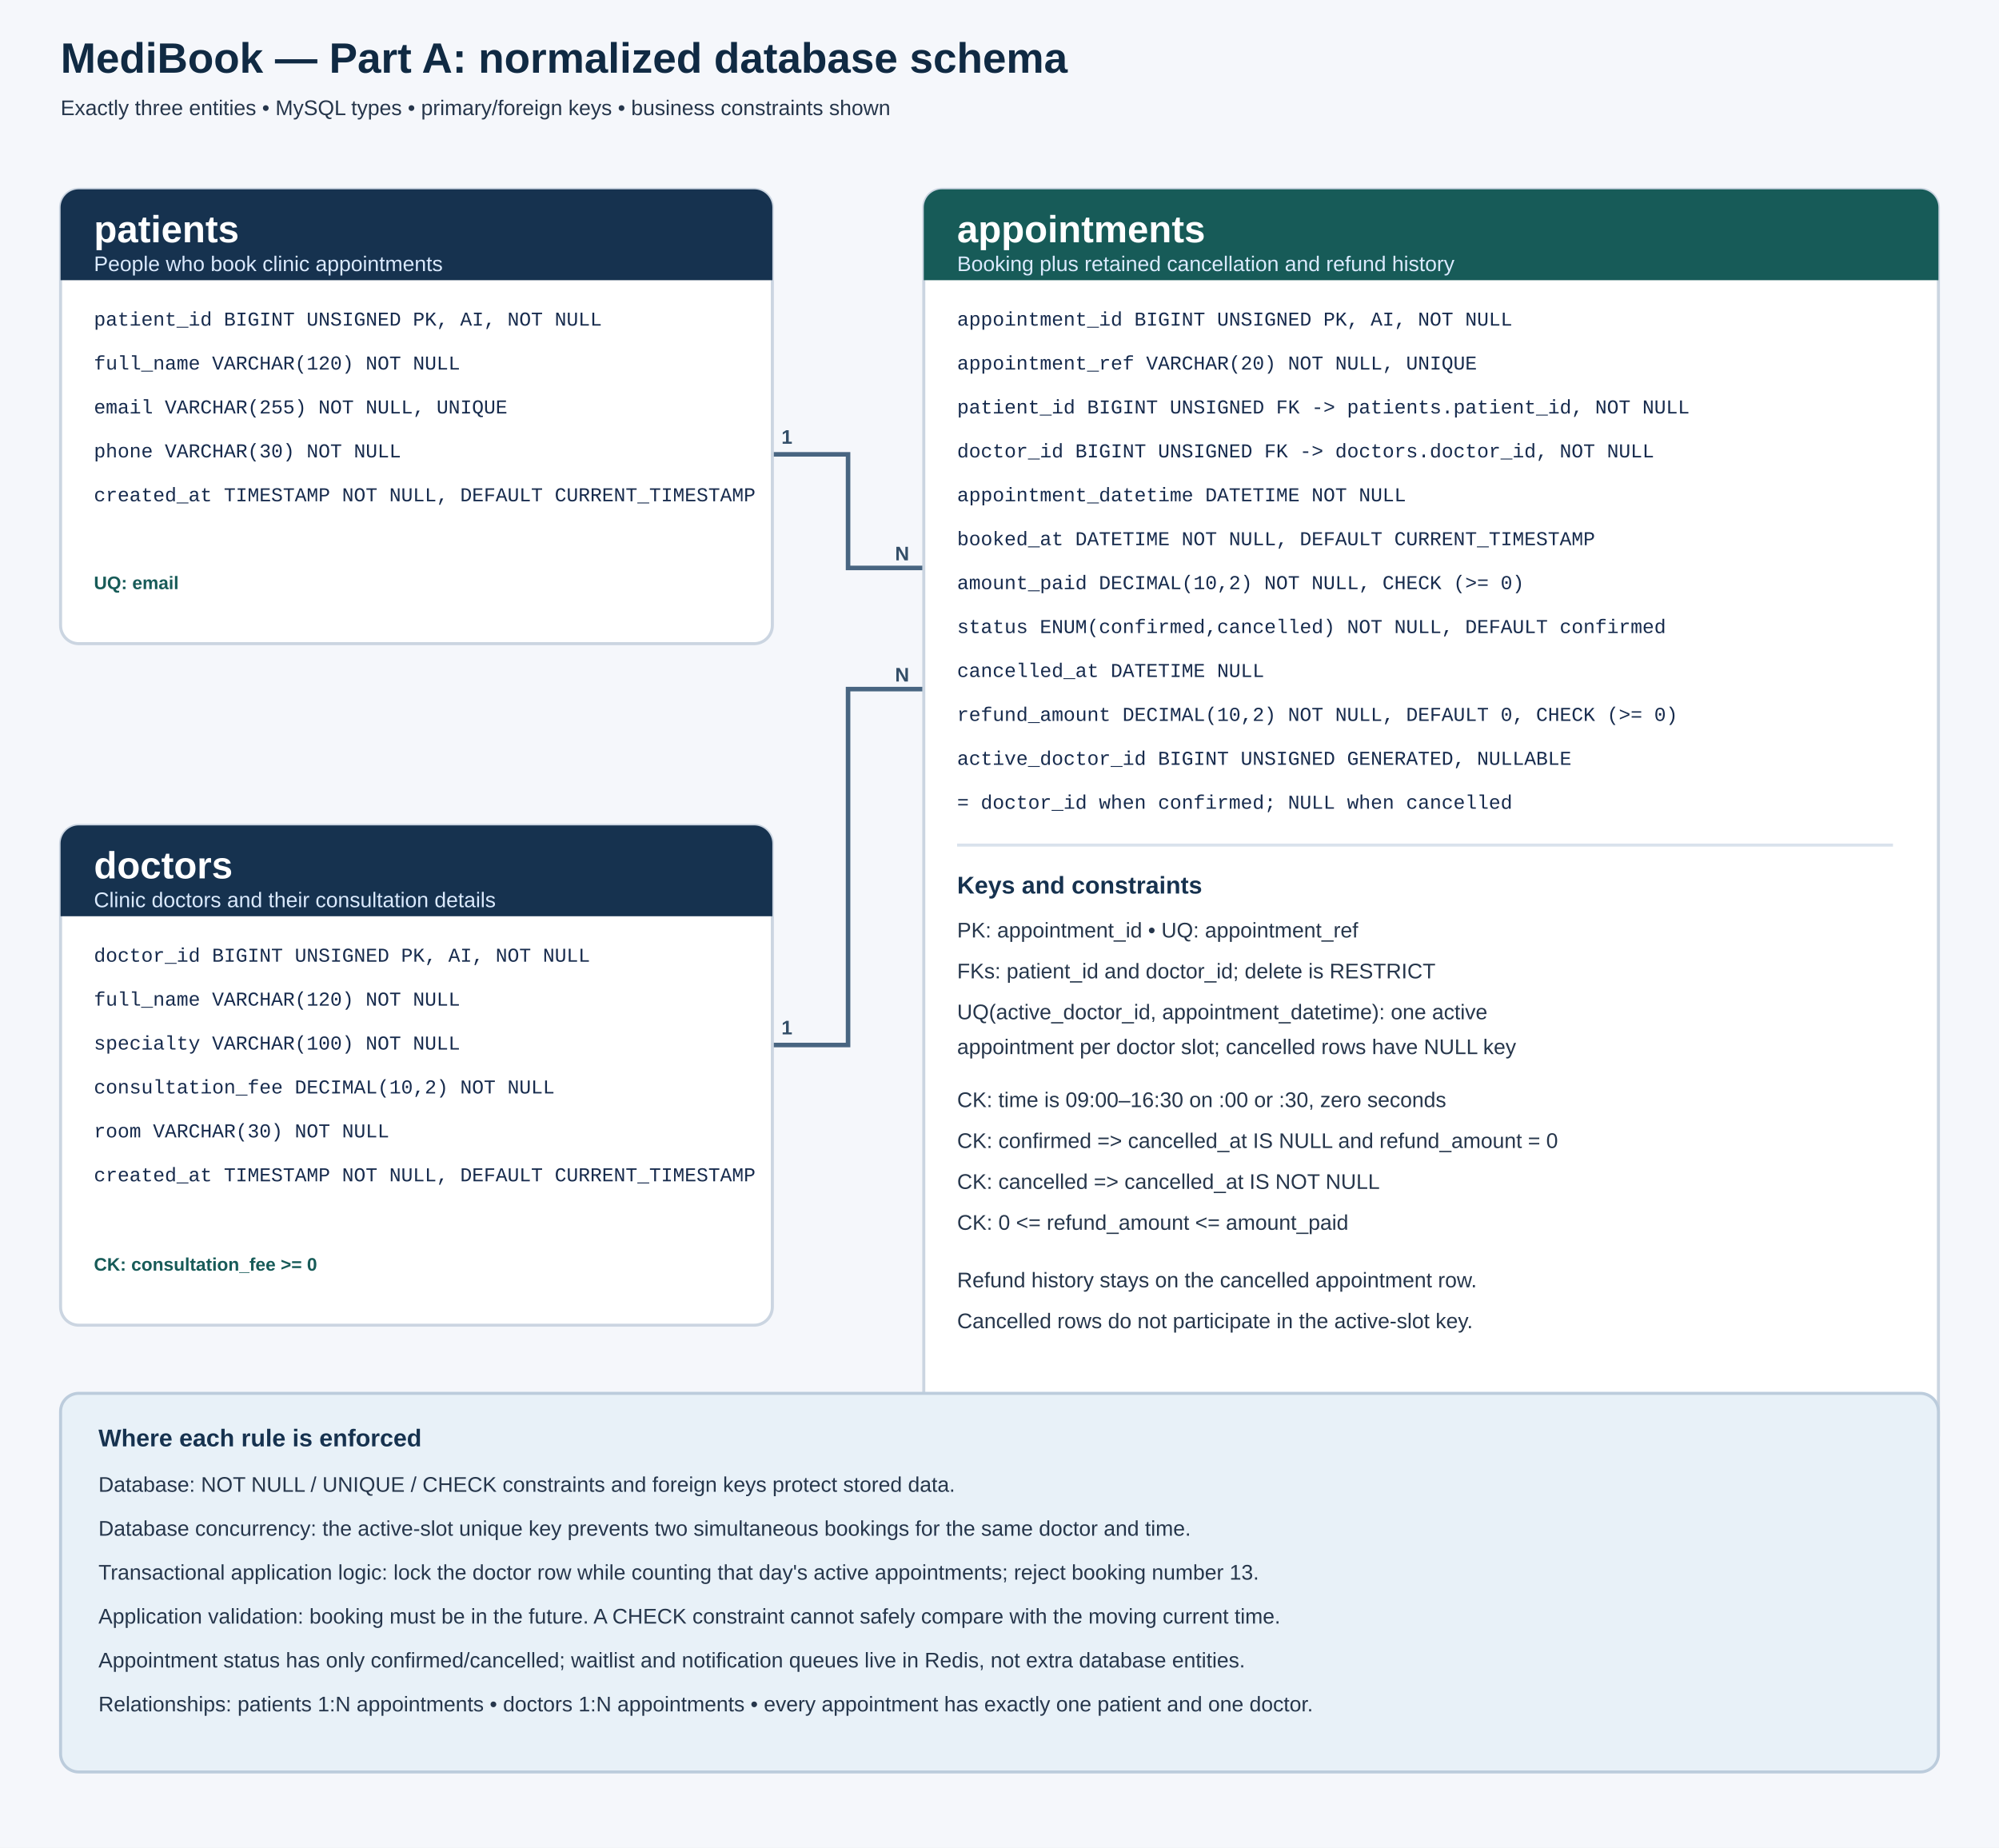
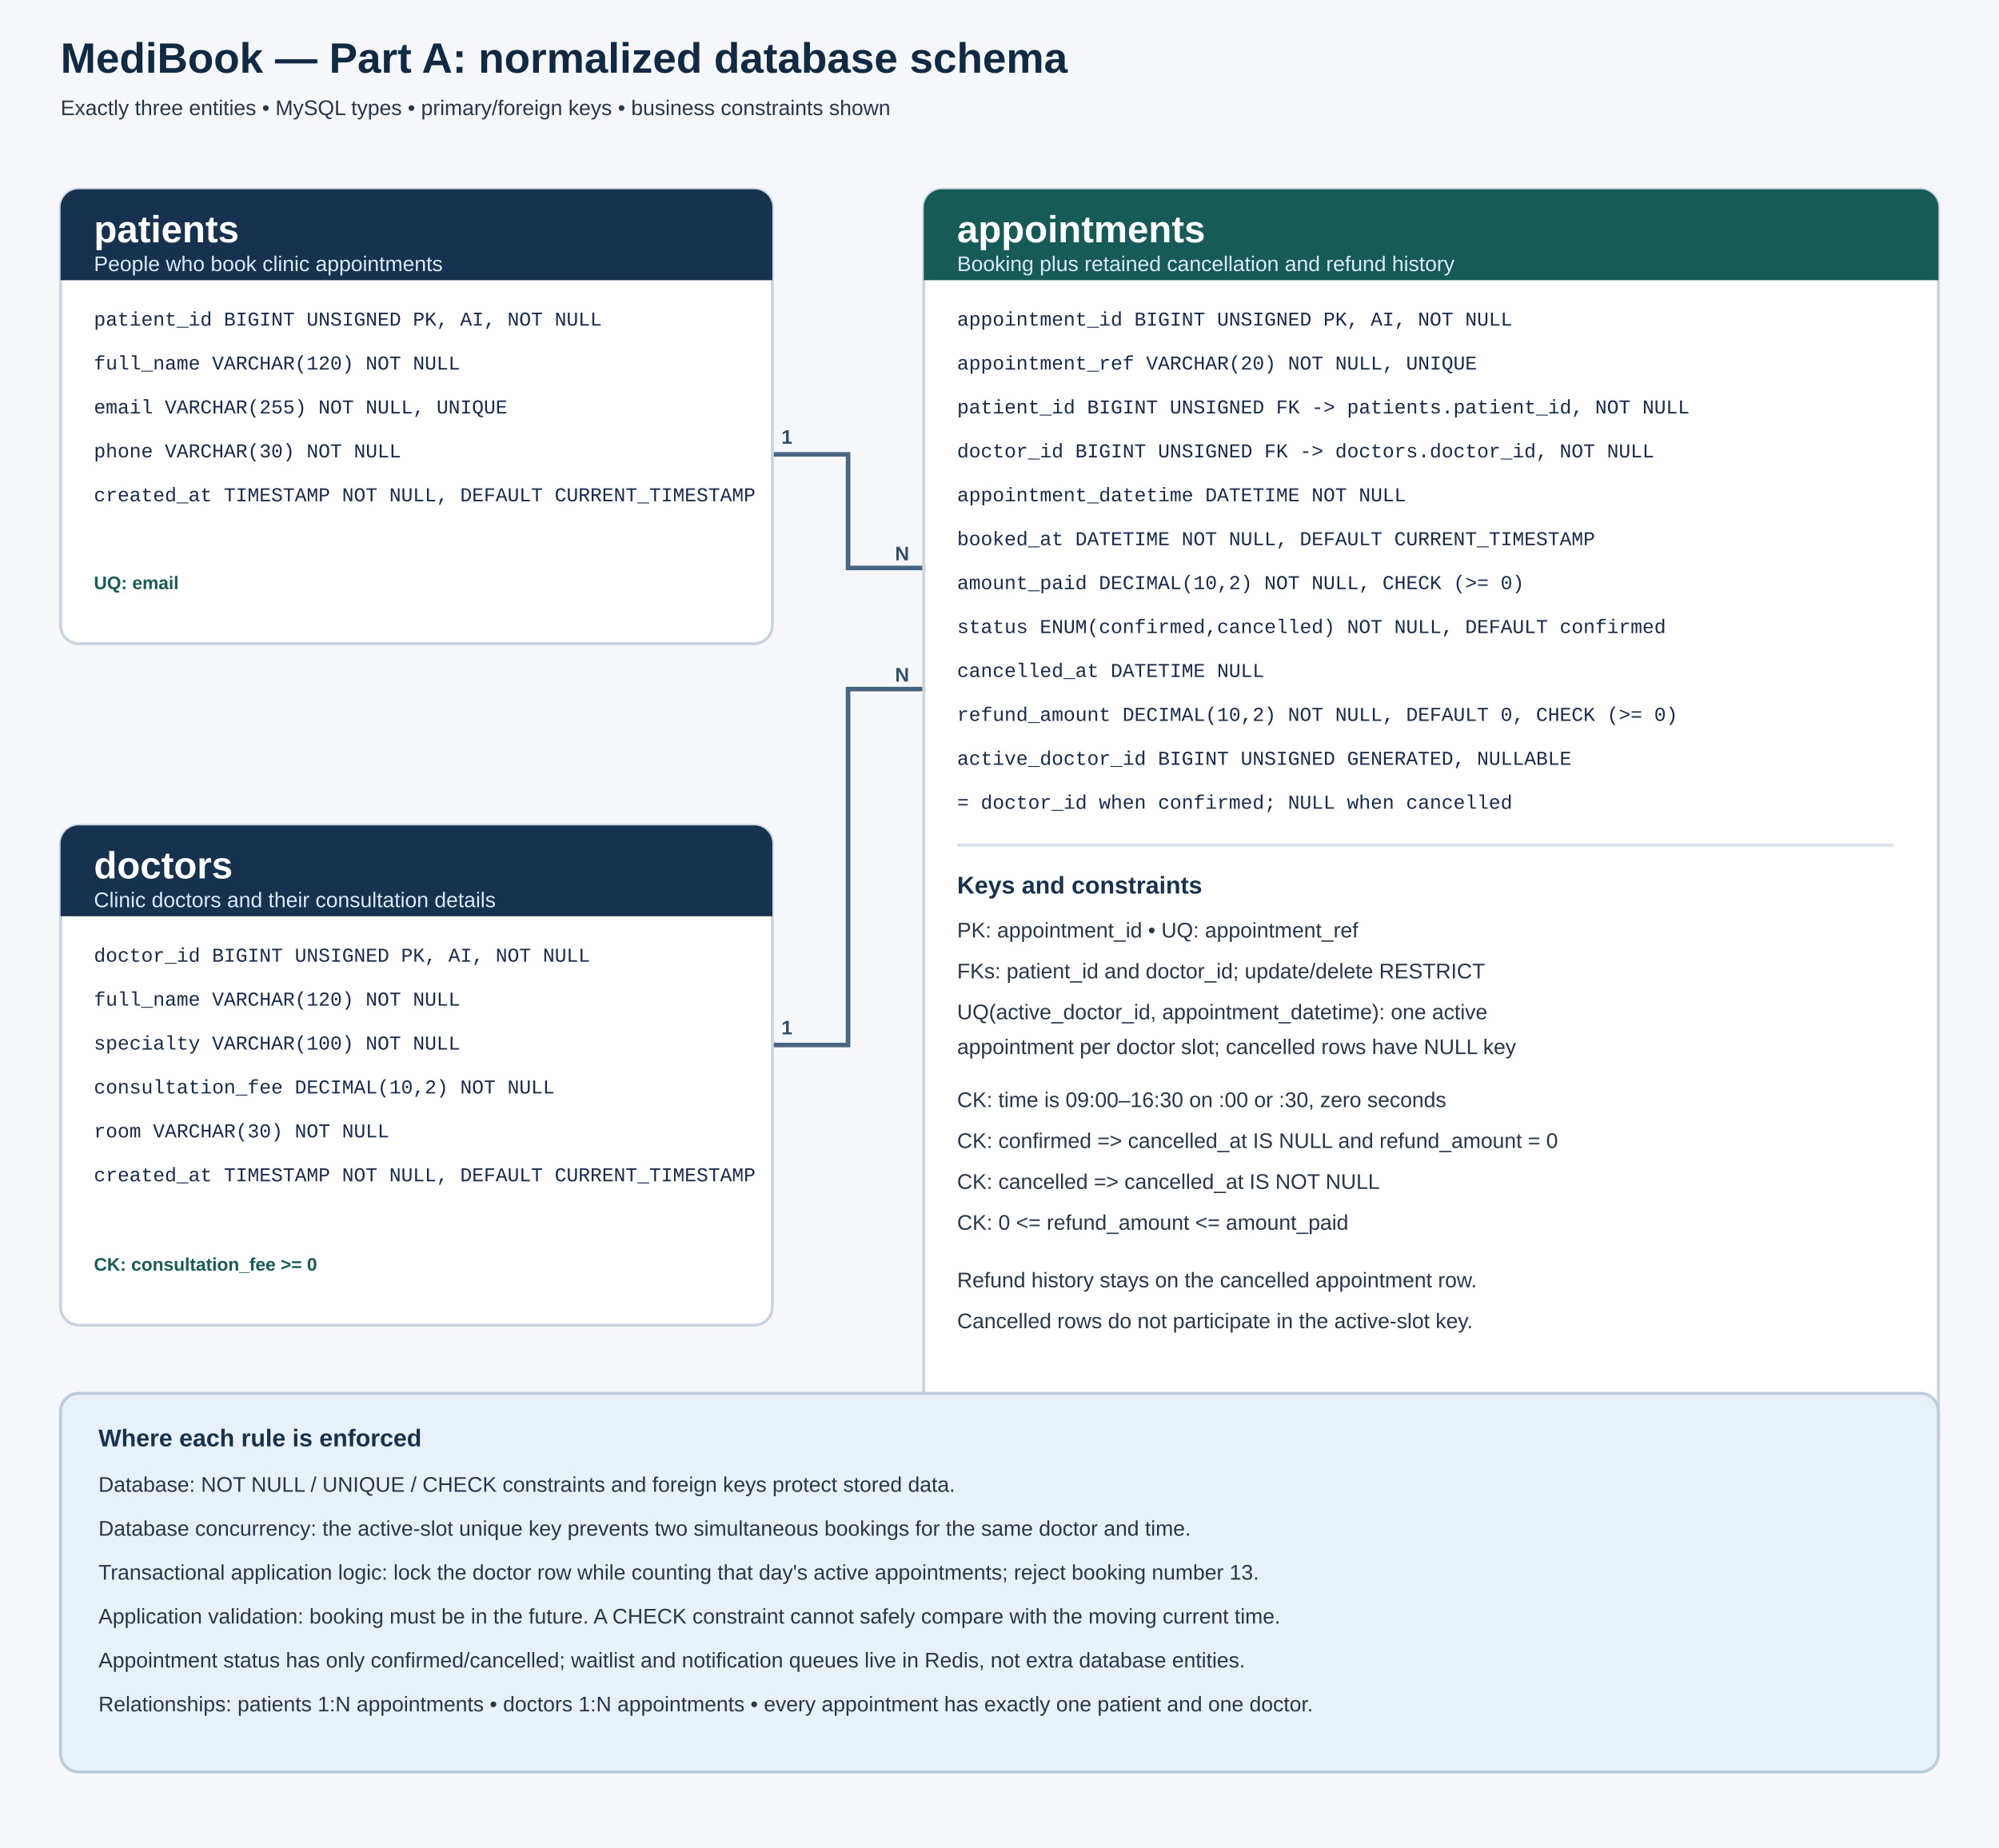
<svg xmlns="http://www.w3.org/2000/svg" width="1320" height="1220" viewBox="0 0 1320 1220" role="img" aria-labelledby="title desc">
  <defs>
    <style>
      .bg{fill:#f5f7fb}.card{fill:#fff;stroke:#cbd5e1;stroke-width:2}.head{fill:#16324f}.appt{fill:#175b58}.title{font:700 25px Arial,sans-serif;fill:#fff}.subtitle{font:14px Arial,sans-serif;fill:#dbeafe}.row{font:13px 'Courier New',monospace;fill:#172b4d}.small{font:14px Arial,sans-serif;fill:#26364b}.notehead{font:700 16px Arial,sans-serif;fill:#16324f}.notetext{font:14px Arial,sans-serif;fill:#26364b}.line{fill:none;stroke:#486581;stroke-width:3}.label{font:700 13px Arial,sans-serif;fill:#334e68}.tag{font:700 12px Arial,sans-serif;fill:#175b58}
    </style>
  </defs>
  <rect class="bg" width="1320" height="1220" />
  <text x="40" y="48" font-family="Arial,sans-serif" font-size="28" font-weight="700" fill="#102a43">MediBook — Part A: normalized database schema</text>
  <text x="40" y="76" class="small">Exactly three entities • MySQL types • primary/foreign keys • business constraints shown</text>
  <path class="line" d="M510 300 H560 V375 H610" />
  <path class="line" d="M510 690 H560 V455 H610" />
  <g>
    <rect class="card" x="40" y="125" width="470" height="300" rx="12" />
    <path class="head" d="M52 125h446a12 12 0 0 1 12 12v48H40v-48a12 12 0 0 1 12-12z" />
    <text class="title" x="62" y="160">patients</text>
    <text class="subtitle" x="62" y="179">People who book clinic appointments</text>
    <text class="row" x="62" y="215">patient_id       BIGINT UNSIGNED  PK, AI, NOT NULL</text>
    <text class="row" x="62" y="244">full_name        VARCHAR(120)     NOT NULL</text>
    <text class="row" x="62" y="273">email            VARCHAR(255)     NOT NULL, UNIQUE</text>
    <text class="row" x="62" y="302">phone            VARCHAR(30)      NOT NULL</text>
    <text class="row" x="62" y="331">created_at       TIMESTAMP        NOT NULL, DEFAULT CURRENT_TIMESTAMP</text>
    <text class="tag" x="62" y="389">UQ: email</text>
  </g>
  <g>
    <rect class="card" x="40" y="545" width="470" height="330" rx="12" />
    <path class="head" d="M52 545h446a12 12 0 0 1 12 12v48H40v-48a12 12 0 0 1 12-12z" />
    <text class="title" x="62" y="580">doctors</text>
    <text class="subtitle" x="62" y="599">Clinic doctors and their consultation details</text>
    <text class="row" x="62" y="635">doctor_id        BIGINT UNSIGNED  PK, AI, NOT NULL</text>
    <text class="row" x="62" y="664">full_name        VARCHAR(120)     NOT NULL</text>
    <text class="row" x="62" y="693">specialty        VARCHAR(100)     NOT NULL</text>
    <text class="row" x="62" y="722">consultation_fee DECIMAL(10,2)    NOT NULL</text>
    <text class="row" x="62" y="751">room             VARCHAR(30)      NOT NULL</text>
    <text class="row" x="62" y="780">created_at       TIMESTAMP        NOT NULL, DEFAULT CURRENT_TIMESTAMP</text>
    <text class="tag" x="62" y="839">CK: consultation_fee &gt;= 0</text>
  </g>
  <text x="516" y="293" class="label">1</text>
  <text x="591" y="370" class="label">N</text>
  <text x="516" y="683" class="label">1</text>
  <text x="591" y="450" class="label">N</text>
  <g>
    <rect class="card" x="610" y="125" width="670" height="835" rx="12" />
    <path class="appt" d="M622 125h646a12 12 0 0 1 12 12v48H610v-48a12 12 0 0 1 12-12z" />
    <text class="title" x="632" y="160">appointments</text>
    <text class="subtitle" x="632" y="179">Booking plus retained cancellation and refund history</text>
    <text class="row" x="632" y="215">appointment_id     BIGINT UNSIGNED  PK, AI, NOT NULL</text>
    <text class="row" x="632" y="244">appointment_ref    VARCHAR(20)      NOT NULL, UNIQUE</text>
    <text class="row" x="632" y="273">patient_id         BIGINT UNSIGNED  FK -&gt; patients.patient_id, NOT NULL</text>
    <text class="row" x="632" y="302">doctor_id          BIGINT UNSIGNED  FK -&gt; doctors.doctor_id, NOT NULL</text>
    <text class="row" x="632" y="331">appointment_datetime DATETIME       NOT NULL</text>
    <text class="row" x="632" y="360">booked_at          DATETIME         NOT NULL, DEFAULT CURRENT_TIMESTAMP</text>
    <text class="row" x="632" y="389">amount_paid        DECIMAL(10,2)    NOT NULL, CHECK (&gt;= 0)</text>
    <text class="row" x="632" y="418">status             ENUM(confirmed,cancelled) NOT NULL, DEFAULT confirmed</text>
    <text class="row" x="632" y="447">cancelled_at       DATETIME         NULL</text>
    <text class="row" x="632" y="476">refund_amount      DECIMAL(10,2)    NOT NULL, DEFAULT 0, CHECK (&gt;= 0)</text>
    <text class="row" x="632" y="505">active_doctor_id   BIGINT UNSIGNED GENERATED, NULLABLE</text>
    <text class="row" x="632" y="534">  = doctor_id when confirmed; NULL when cancelled</text>
    <line x1="632" y1="558" x2="1250" y2="558" stroke="#d9e2ec" stroke-width="2" />
    <text class="notehead" x="632" y="590">Keys and constraints</text>
    <text class="notetext" x="632" y="619">PK: appointment_id • UQ: appointment_ref</text>
-     <text class="notetext" x="632" y="646">FKs: patient_id and doctor_id; delete is RESTRICT</text>
+     <text class="notetext" x="632" y="646">FKs: patient_id and doctor_id; update/delete RESTRICT</text>
    <text class="notetext" x="632" y="673">UQ(active_doctor_id, appointment_datetime): one active</text>
    <text class="notetext" x="632" y="696">appointment per doctor slot; cancelled rows have NULL key</text>
    <text class="notetext" x="632" y="731">CK: time is 09:00–16:30 on :00 or :30, zero seconds</text>
    <text class="notetext" x="632" y="758">CK: confirmed =&gt; cancelled_at IS NULL and refund_amount = 0</text>
    <text class="notetext" x="632" y="785">CK: cancelled =&gt; cancelled_at IS NOT NULL</text>
    <text class="notetext" x="632" y="812">CK: 0 &lt;= refund_amount &lt;= amount_paid</text>
    <text class="notetext" x="632" y="850">Refund history stays on the cancelled appointment row.</text>
    <text class="notetext" x="632" y="877">Cancelled rows do not participate in the active-slot key.</text>
  </g>
  <g>
    <rect x="40" y="920" width="1240" height="250" rx="12" fill="#e8f1f8" stroke="#bcccdc" stroke-width="2" />
    <text class="notehead" x="65" y="955">Where each rule is enforced</text>
    <text class="notetext" x="65" y="985">Database: NOT NULL / UNIQUE / CHECK constraints and foreign keys protect stored data.</text>
    <text class="notetext" x="65" y="1014">Database concurrency: the active-slot unique key prevents two simultaneous bookings for the same doctor and time.</text>
    <text class="notetext" x="65" y="1043">Transactional application logic: lock the doctor row while counting that day's active appointments; reject booking number 13.</text>
    <text class="notetext" x="65" y="1072">Application validation: booking must be in the future. A CHECK constraint cannot safely compare with the moving current time.</text>
    <text class="notetext" x="65" y="1101">Appointment status has only confirmed/cancelled; waitlist and notification queues live in Redis, not extra database entities.</text>
    <text class="notetext" x="65" y="1130">Relationships: patients 1:N appointments • doctors 1:N appointments • every appointment has exactly one patient and one doctor.</text>
  </g>
</svg>
